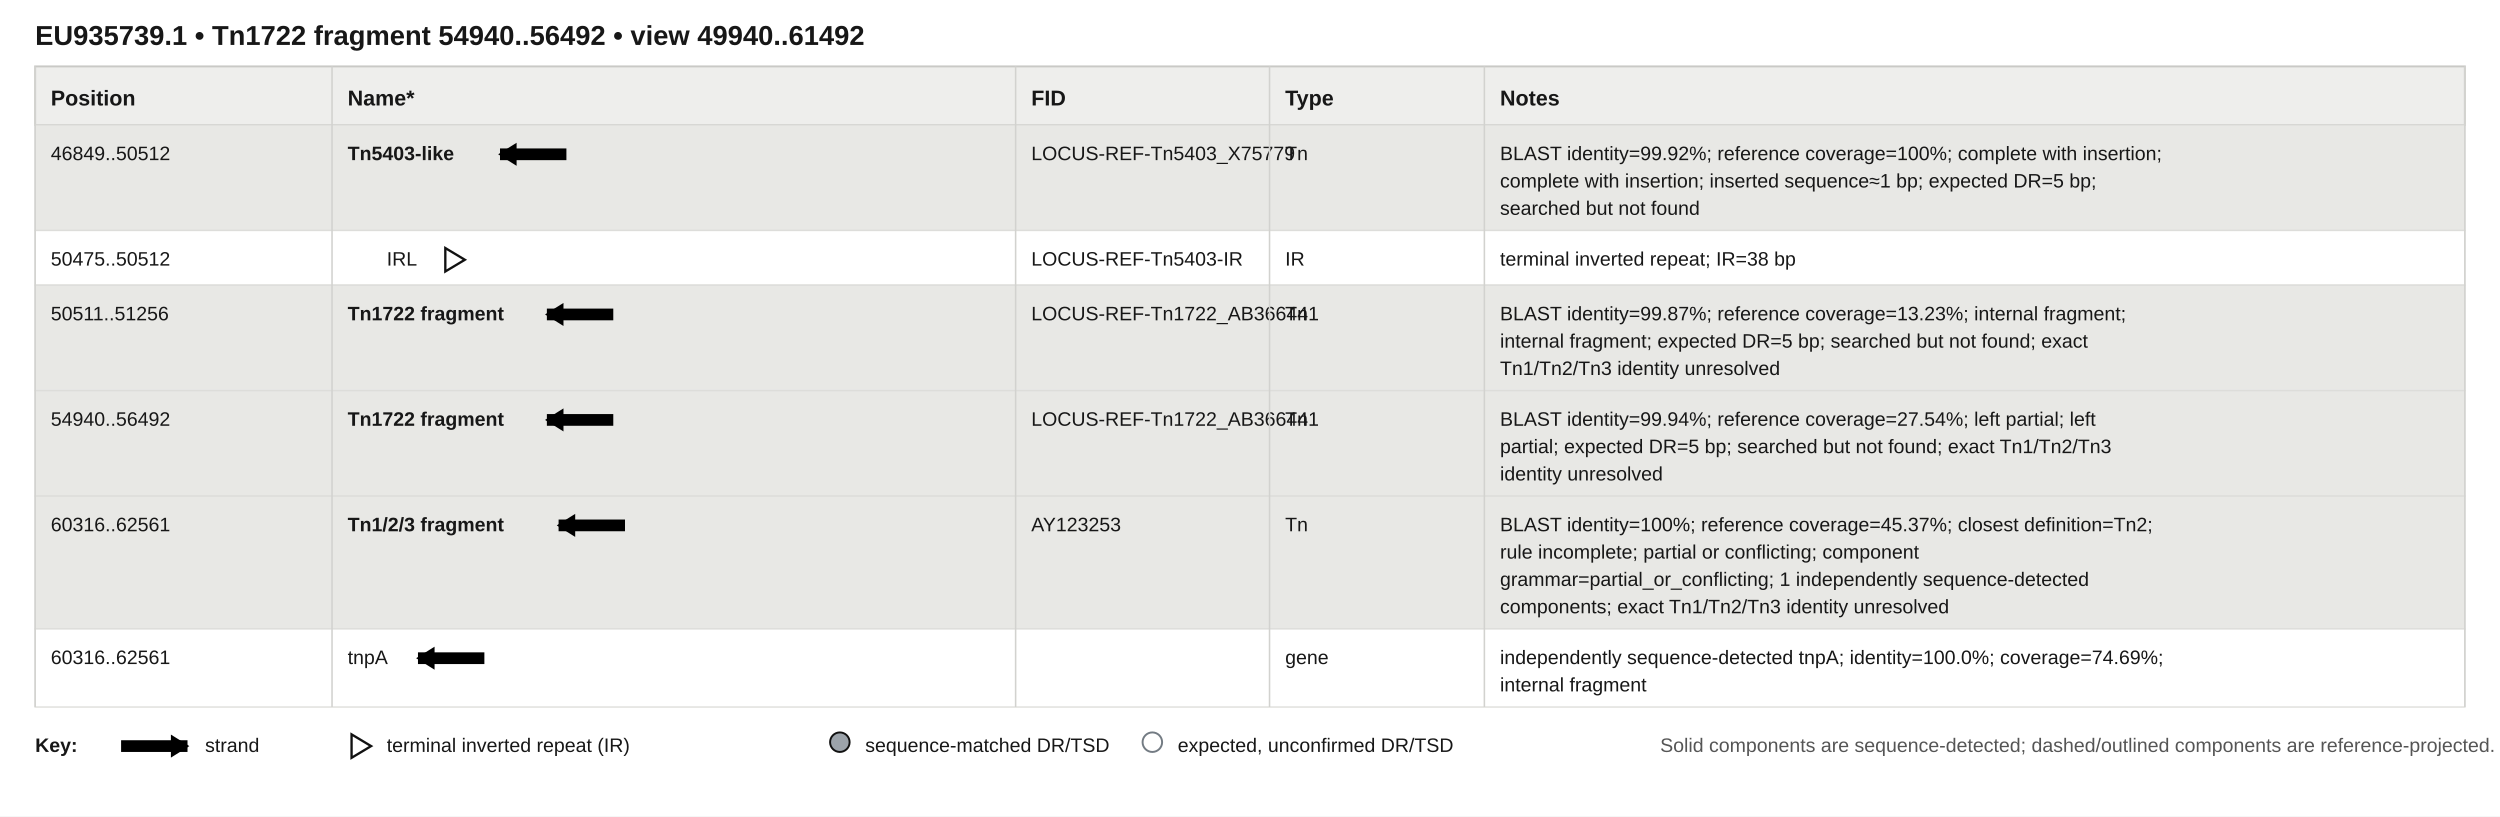
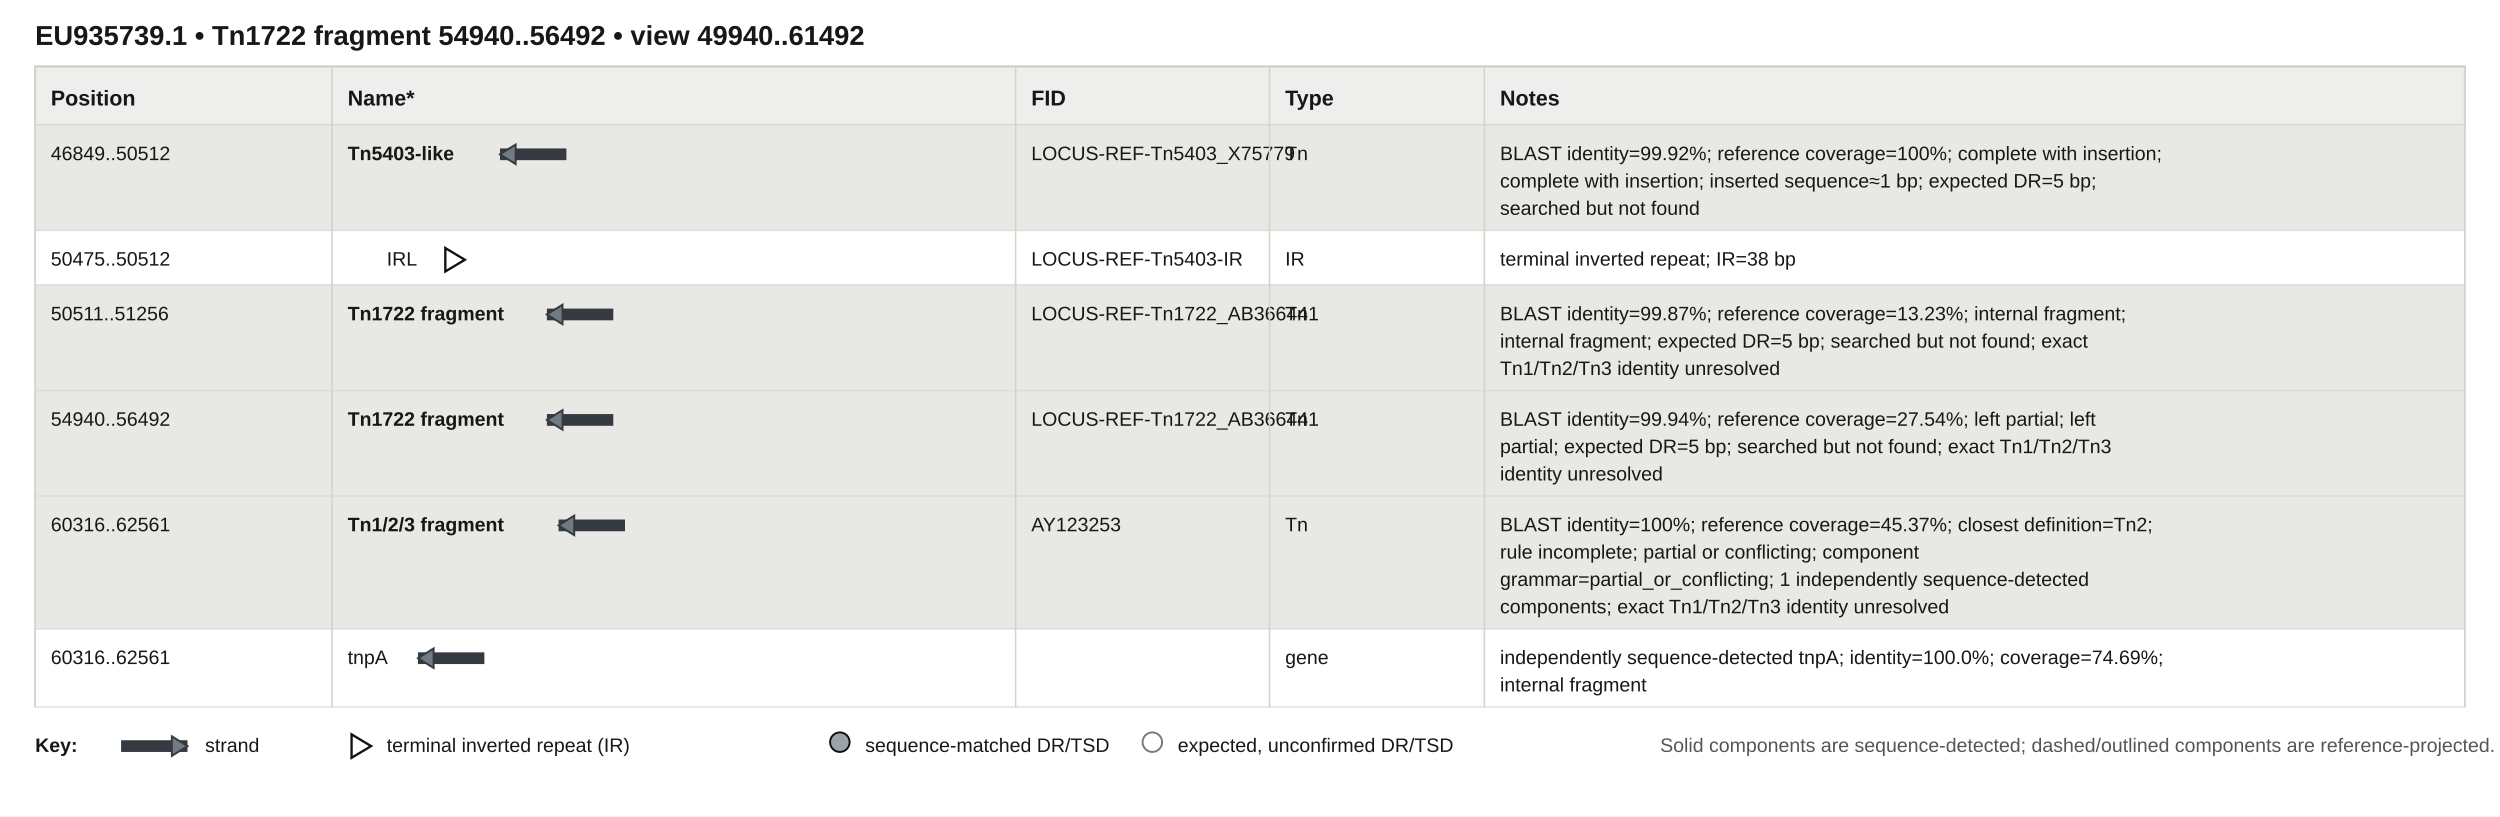
<svg xmlns="http://www.w3.org/2000/svg" width="1280" height="418" style="background:#fff;font-family:Arial,Helvetica,sans-serif">
  <rect x="0" y="0" width="1280" height="418" fill="#fff" />
  <text x="18.0" y="23.0" font-size="14" font-weight="bold" text-anchor="start" fill="#171717">EU935739.1 • Tn1722 fragment 54940..56492 • view 49940..61492</text>
  <rect x="18" y="34" width="1244" height="30" fill="#eeeeec" stroke="#c9c9c6" />
  <text x="26.0" y="54.0" font-size="11" font-weight="bold" text-anchor="start" fill="#171717">Position</text>
  <text x="178.0" y="54.0" font-size="11" font-weight="bold" text-anchor="start" fill="#171717">Name*</text>
  <text x="528.0" y="54.0" font-size="11" font-weight="bold" text-anchor="start" fill="#171717">FID</text>
  <text x="658.0" y="54.0" font-size="11" font-weight="bold" text-anchor="start" fill="#171717">Type</text>
  <text x="768.0" y="54.0" font-size="11" font-weight="bold" text-anchor="start" fill="#171717">Notes</text>
  <rect x="18" y="64" width="1244" height="54" fill="#e8e8e5" stroke="#ddddda" stroke-width="0.7" />
  <text x="26.0" y="82.0" font-size="10" font-weight="normal" text-anchor="start" fill="#171717">46849..50512</text>
  <text x="178.0" y="82.0" font-size="10" font-weight="bold" text-anchor="start" fill="#171717">Tn5403-like</text>
-   <line x1="290.0" y1="79.0" x2="256.0" y2="79.0" stroke="#000" stroke-width="6" />
-   <polygon points="256.0,79.0 264.0,74.0 264.0,84.0" fill="#000000" stroke="#000" />
+   <line x1="290.0" y1="79.0" x2="256.0" y2="79.0" stroke="#343a40" stroke-width="6" />
+   <polygon points="256.0,79.0 264.0,74.0 264.0,84.0" fill="#717b85" stroke="#343a40" />
  <text x="528.0" y="82.0" font-size="10" font-weight="normal" text-anchor="start" fill="#171717">LOCUS-REF-Tn5403_X75779</text>
  <text x="658.0" y="82.0" font-size="10" font-weight="normal" text-anchor="start" fill="#171717">Tn</text>
  <text x="768.0" y="82.0" font-size="10" font-weight="normal" text-anchor="start" fill="#171717">BLAST identity=99.92%; reference coverage=100%; complete with insertion;</text>
  <text x="768.0" y="96.0" font-size="10" font-weight="normal" text-anchor="start" fill="#171717">complete with insertion; inserted sequence≈1 bp; expected DR=5 bp;</text>
  <text x="768.0" y="110.0" font-size="10" font-weight="normal" text-anchor="start" fill="#171717">searched but not found</text>
  <rect x="18" y="118" width="1244" height="28" fill="#ffffff" stroke="#ddddda" stroke-width="0.7" />
  <text x="26.0" y="136.0" font-size="10" font-weight="normal" text-anchor="start" fill="#171717">50475..50512</text>
  <text x="198.0" y="136.0" font-size="10" font-weight="normal" text-anchor="start" fill="#171717">IRL</text>
  <polygon points="228.0,127.0 238.0,133.0 228.0,139.0" fill="#fff" stroke="#111" stroke-width="1.2" />
  <text x="528.0" y="136.0" font-size="10" font-weight="normal" text-anchor="start" fill="#171717">LOCUS-REF-Tn5403-IR</text>
  <text x="658.0" y="136.0" font-size="10" font-weight="normal" text-anchor="start" fill="#171717">IR</text>
  <text x="768.0" y="136.0" font-size="10" font-weight="normal" text-anchor="start" fill="#171717">terminal inverted repeat; IR=38 bp</text>
  <rect x="18" y="146" width="1244" height="54" fill="#e8e8e5" stroke="#ddddda" stroke-width="0.7" />
  <text x="26.0" y="164.0" font-size="10" font-weight="normal" text-anchor="start" fill="#171717">50511..51256</text>
  <text x="178.0" y="164.0" font-size="10" font-weight="bold" text-anchor="start" fill="#171717">Tn1722 fragment</text>
-   <line x1="314.0" y1="161.0" x2="280.0" y2="161.0" stroke="#000" stroke-width="6" />
-   <polygon points="280.0,161.0 288.0,156.0 288.0,166.0" fill="#000000" stroke="#000" />
+   <line x1="314.0" y1="161.0" x2="280.0" y2="161.0" stroke="#343a40" stroke-width="6" />
+   <polygon points="280.0,161.0 288.0,156.0 288.0,166.0" fill="#717b85" stroke="#343a40" />
  <text x="528.0" y="164.0" font-size="10" font-weight="normal" text-anchor="start" fill="#171717">LOCUS-REF-Tn1722_AB366441</text>
  <text x="658.0" y="164.0" font-size="10" font-weight="normal" text-anchor="start" fill="#171717">Tn</text>
  <text x="768.0" y="164.0" font-size="10" font-weight="normal" text-anchor="start" fill="#171717">BLAST identity=99.87%; reference coverage=13.23%; internal fragment;</text>
  <text x="768.0" y="178.0" font-size="10" font-weight="normal" text-anchor="start" fill="#171717">internal fragment; expected DR=5 bp; searched but not found; exact</text>
  <text x="768.0" y="192.0" font-size="10" font-weight="normal" text-anchor="start" fill="#171717">Tn1/Tn2/Tn3 identity unresolved</text>
  <rect x="18" y="200" width="1244" height="54" fill="#e8e8e5" stroke="#ddddda" stroke-width="0.7" />
  <text x="26.0" y="218.0" font-size="10" font-weight="normal" text-anchor="start" fill="#171717">54940..56492</text>
  <text x="178.0" y="218.0" font-size="10" font-weight="bold" text-anchor="start" fill="#171717">Tn1722 fragment</text>
-   <line x1="314.0" y1="215.0" x2="280.0" y2="215.0" stroke="#000" stroke-width="6" />
-   <polygon points="280.0,215.0 288.0,210.0 288.0,220.0" fill="#000000" stroke="#000" />
+   <line x1="314.0" y1="215.0" x2="280.0" y2="215.0" stroke="#343a40" stroke-width="6" />
+   <polygon points="280.0,215.0 288.0,210.0 288.0,220.0" fill="#717b85" stroke="#343a40" />
  <text x="528.0" y="218.0" font-size="10" font-weight="normal" text-anchor="start" fill="#171717">LOCUS-REF-Tn1722_AB366441</text>
  <text x="658.0" y="218.0" font-size="10" font-weight="normal" text-anchor="start" fill="#171717">Tn</text>
  <text x="768.0" y="218.0" font-size="10" font-weight="normal" text-anchor="start" fill="#171717">BLAST identity=99.94%; reference coverage=27.54%; left partial; left</text>
  <text x="768.0" y="232.0" font-size="10" font-weight="normal" text-anchor="start" fill="#171717">partial; expected DR=5 bp; searched but not found; exact Tn1/Tn2/Tn3</text>
  <text x="768.0" y="246.0" font-size="10" font-weight="normal" text-anchor="start" fill="#171717">identity unresolved</text>
  <rect x="18" y="254" width="1244" height="68" fill="#e8e8e5" stroke="#ddddda" stroke-width="0.7" />
  <text x="26.0" y="272.0" font-size="10" font-weight="normal" text-anchor="start" fill="#171717">60316..62561</text>
  <text x="178.0" y="272.0" font-size="10" font-weight="bold" text-anchor="start" fill="#171717">Tn1/2/3 fragment</text>
-   <line x1="320.0" y1="269.0" x2="286.0" y2="269.0" stroke="#000" stroke-width="6" />
-   <polygon points="286.0,269.0 294.0,264.0 294.0,274.0" fill="#000000" stroke="#000" />
+   <line x1="320.0" y1="269.0" x2="286.0" y2="269.0" stroke="#343a40" stroke-width="6" />
+   <polygon points="286.0,269.0 294.0,264.0 294.0,274.0" fill="#717b85" stroke="#343a40" />
  <text x="528.0" y="272.0" font-size="10" font-weight="normal" text-anchor="start" fill="#171717">AY123253</text>
  <text x="658.0" y="272.0" font-size="10" font-weight="normal" text-anchor="start" fill="#171717">Tn</text>
  <text x="768.0" y="272.0" font-size="10" font-weight="normal" text-anchor="start" fill="#171717">BLAST identity=100%; reference coverage=45.37%; closest definition=Tn2;</text>
  <text x="768.0" y="286.0" font-size="10" font-weight="normal" text-anchor="start" fill="#171717">rule incomplete; partial or conflicting; component</text>
  <text x="768.0" y="300.0" font-size="10" font-weight="normal" text-anchor="start" fill="#171717">grammar=partial_or_conflicting; 1 independently sequence-detected</text>
  <text x="768.0" y="314.0" font-size="10" font-weight="normal" text-anchor="start" fill="#171717">components; exact Tn1/Tn2/Tn3 identity unresolved</text>
  <rect x="18" y="322" width="1244" height="40" fill="#ffffff" stroke="#ddddda" stroke-width="0.7" />
  <text x="26.0" y="340.0" font-size="10" font-weight="normal" text-anchor="start" fill="#171717">60316..62561</text>
  <text x="178.0" y="340.0" font-size="10" font-weight="normal" text-anchor="start" fill="#171717">tnpA</text>
-   <line x1="248.0" y1="337.0" x2="214.0" y2="337.0" stroke="#000" stroke-width="6" />
-   <polygon points="214.0,337.0 222.0,332.0 222.0,342.0" fill="#000000" stroke="#000" />
+   <line x1="248.0" y1="337.0" x2="214.0" y2="337.0" stroke="#343a40" stroke-width="6" />
+   <polygon points="214.0,337.0 222.0,332.0 222.0,342.0" fill="#717b85" stroke="#343a40" />
  <text x="528.0" y="340.0" font-size="10" font-weight="normal" text-anchor="start" fill="#171717" />
  <text x="658.0" y="340.0" font-size="10" font-weight="normal" text-anchor="start" fill="#171717">gene</text>
  <text x="768.0" y="340.0" font-size="10" font-weight="normal" text-anchor="start" fill="#171717">independently sequence-detected tnpA; identity=100.0%; coverage=74.69%;</text>
  <text x="768.0" y="354.0" font-size="10" font-weight="normal" text-anchor="start" fill="#171717">internal fragment</text>
  <line x1="18" y1="34" x2="18" y2="362" stroke="#d2d2cf" stroke-width="0.8" />
  <line x1="170" y1="34" x2="170" y2="362" stroke="#d2d2cf" stroke-width="0.8" />
  <line x1="520" y1="34" x2="520" y2="362" stroke="#d2d2cf" stroke-width="0.8" />
  <line x1="650" y1="34" x2="650" y2="362" stroke="#d2d2cf" stroke-width="0.8" />
  <line x1="760" y1="34" x2="760" y2="362" stroke="#d2d2cf" stroke-width="0.8" />
  <line x1="1262" y1="34" x2="1262" y2="362" stroke="#d2d2cf" stroke-width="0.8" />
  <text x="18.0" y="385.0" font-size="10" font-weight="bold" text-anchor="start" fill="#171717">Key:</text>
-   <line x1="62.0" y1="382.0" x2="96.0" y2="382.0" stroke="#000" stroke-width="6" />
-   <polygon points="96.0,382.0 88.0,377.0 88.0,387.0" fill="#000000" stroke="#000" />
+   <line x1="62.0" y1="382.0" x2="96.0" y2="382.0" stroke="#343a40" stroke-width="6" />
+   <polygon points="96.0,382.0 88.0,377.0 88.0,387.0" fill="#717b85" stroke="#343a40" />
  <text x="105.0" y="385.0" font-size="10" font-weight="normal" text-anchor="start" fill="#171717">strand</text>
  <polygon points="180.0,376.0 190.0,382.0 180.0,388.0" fill="#fff" stroke="#111" stroke-width="1.2" />
  <text x="198.0" y="385.0" font-size="10" font-weight="normal" text-anchor="start" fill="#171717">terminal inverted repeat (IR)</text>
  <circle cx="430" cy="380" r="5" fill="#9ca3aa" stroke="#111" />
  <text x="443.0" y="385.0" font-size="10" font-weight="normal" text-anchor="start" fill="#171717">sequence-matched DR/TSD</text>
  <circle cx="590" cy="380" r="5" fill="#fff" stroke="#737b83" />
  <text x="603.0" y="385.0" font-size="10" font-weight="normal" text-anchor="start" fill="#171717">expected, unconfirmed DR/TSD</text>
  <text x="850.0" y="385.0" font-size="10" font-weight="normal" text-anchor="start" fill="#555555">Solid components are sequence-detected; dashed/outlined components are reference-projected.</text>
</svg>
